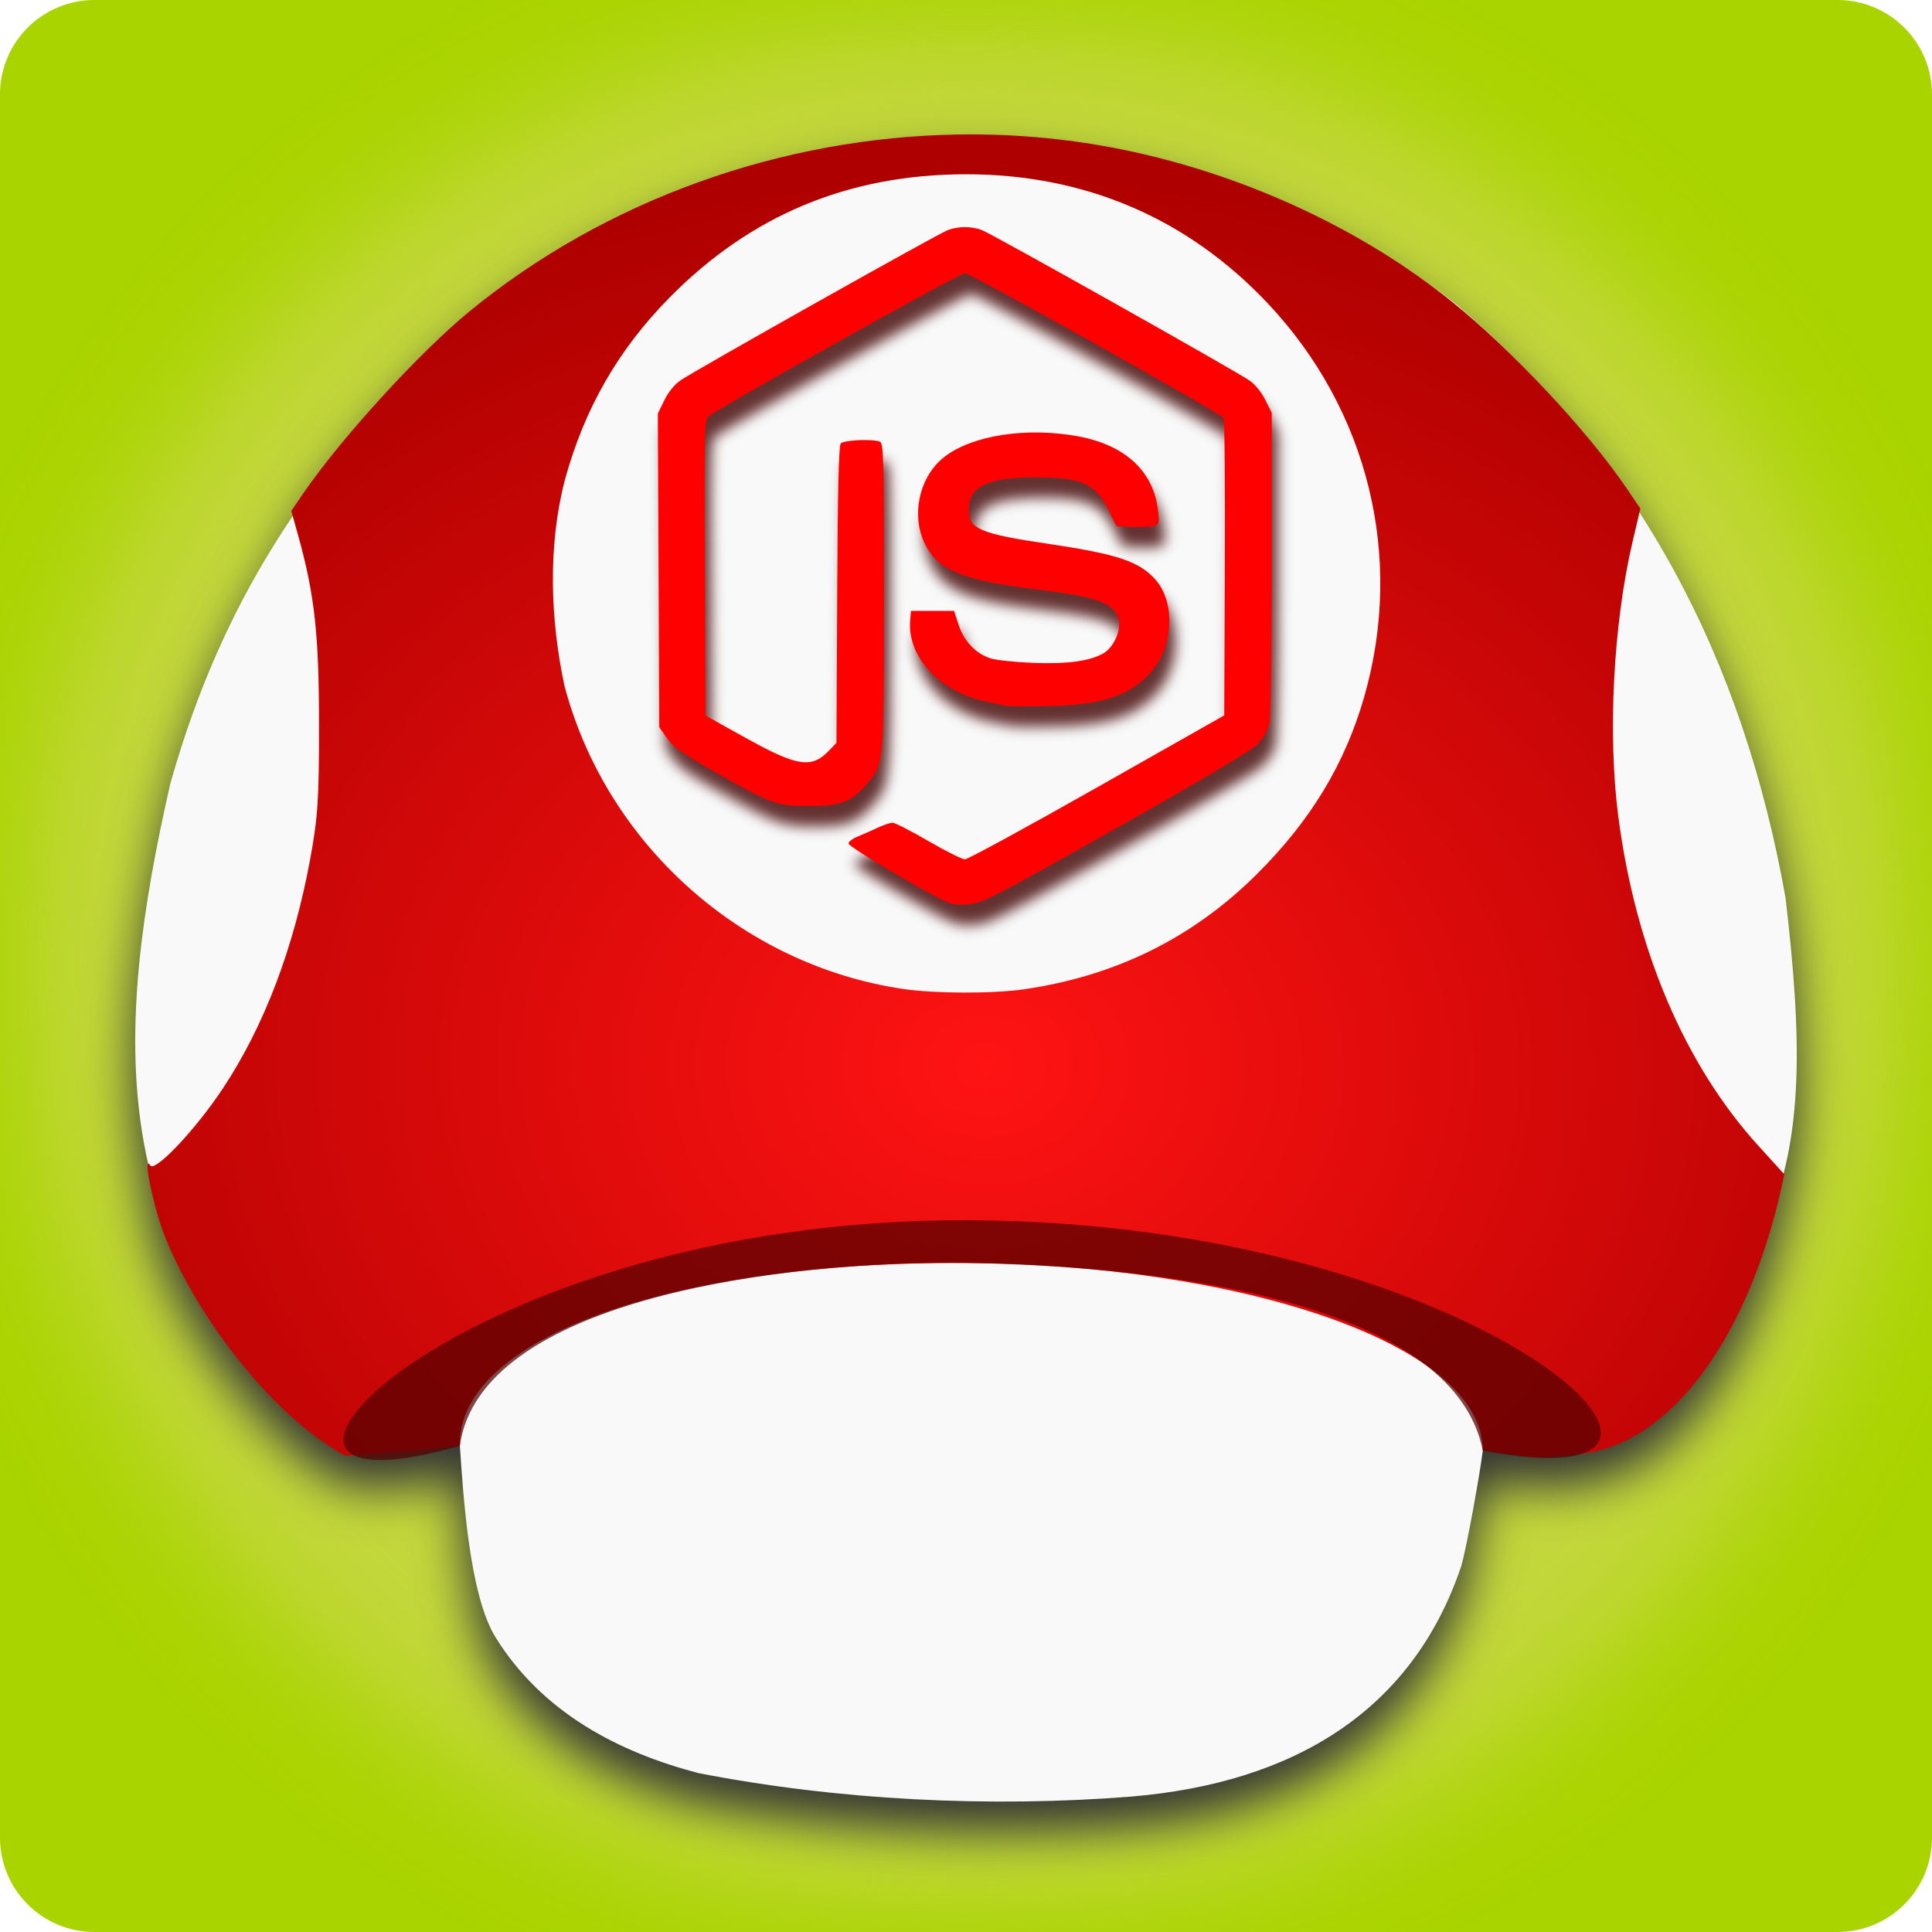
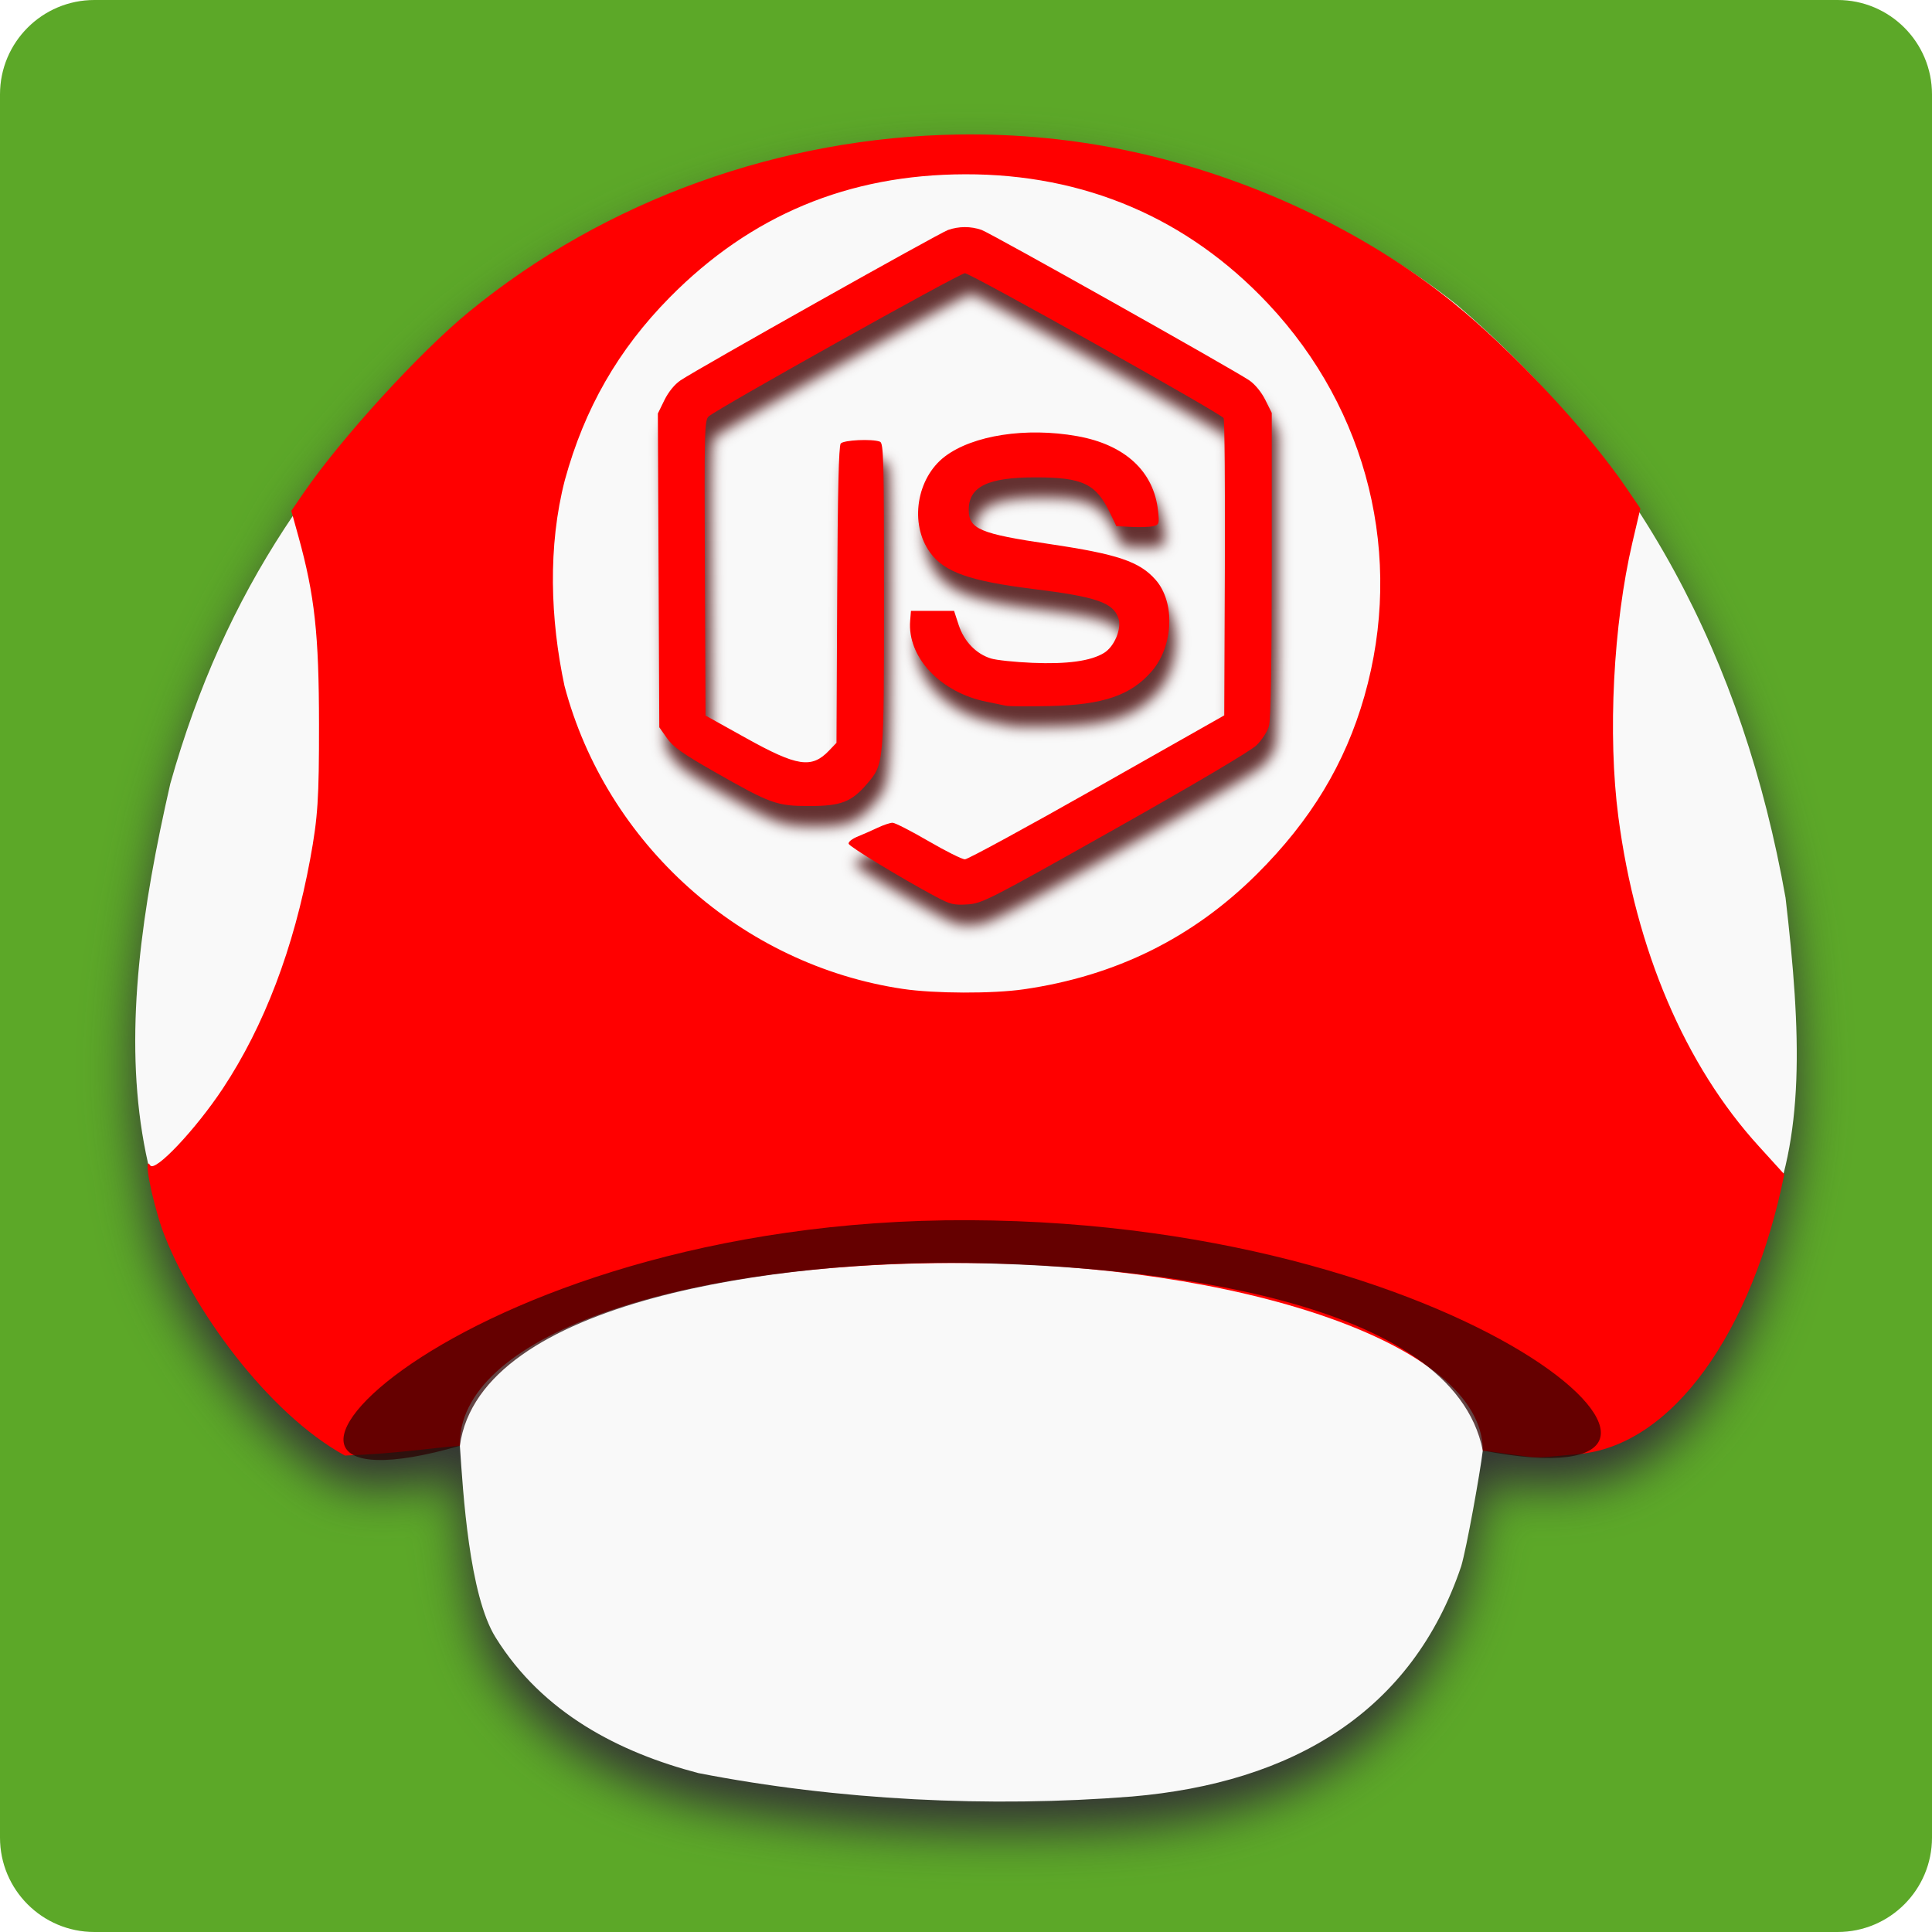
- <svg xmlns="http://www.w3.org/2000/svg" xmlns:xlink="http://www.w3.org/1999/xlink" id="svg3318" width="500" height="500" version="1.0">
+ <svg xmlns="http://www.w3.org/2000/svg" id="svg3318" width="500" height="500" version="1.0">
  <defs id="defs3321">
-     <linearGradient id="linearGradient4362">
-       <stop style="stop-color:#ff1313;stop-opacity:1" offset="0" id="stop4364" />
-       <stop style="stop-color:#ae0000;stop-opacity:1" offset="1" id="stop4366" />
-     </linearGradient>
-     <filter style="color-interpolation-filters:sRGB" id="filter4268" x="-0.072" width="1.144" y="-0.072" height="1.144">
-       <feGaussianBlur stdDeviation="31.583" id="feGaussianBlur4270" />
-     </filter>
    <filter style="color-interpolation-filters:sRGB" id="filter4278" x="-0.025" width="1.05" y="-0.023" height="1.046">
      <feGaussianBlur stdDeviation="3.519" id="feGaussianBlur4280" />
    </filter>
-     <radialGradient xlink:href="#linearGradient4362" id="radialGradient4368" cx="267.992" cy="232.284" fx="267.992" fy="232.284" r="211.797" gradientTransform="matrix(1.336082,0.02072671,-0.01708667,1.102215,-79.06091,-36.30571)" gradientUnits="userSpaceOnUse" />
    <filter style="color-interpolation-filters:sRGB" id="filter4205" x="-0.036" width="1.072" y="-0.036" height="1.072">
      <feGaussianBlur stdDeviation="6.461" id="feGaussianBlur4207" />
    </filter>
  </defs>
  <g id="g4183" transform="translate(-21.98473,47.32818)">
-     <rect ry="24.427" y="-47.328" x="21.985" height="500" width="500" id="rect3338" style="fill:#aad400" />
-     <rect style="fill:#d5da6a;fill-opacity:0.562;filter:url(#filter4268)" id="rect4221" width="1052.763" height="1052.763" x="988.986" y="-1380.318" ry="526.381" transform="matrix(0.4649838,0,0,0.4649838,-432.6324,599.7344)" />
+     <rect ry="24.427" y="-47.328" x="21.985" height="500" width="500" id="rect3338" style="fill:#5ca828;fill-opacity:1" />
    <g id="g4209" transform="translate(2.252225,-2)">
      <g style="fill:#333333;filter:url(#filter4205)" transform="translate(-0.2727178,12.7274)" id="g4171">
        <path style="fill:#333333;fill-opacity:1" d="M 268.425,-14.619 C 222.524,-13.912 176.88,1.99 141.221,30.824 102.896,67.196 78.279,101.886 64.083,152.287 c -14.813,64.838 -17.302,121.125 38.131,165.698 14.802,1.492 30.7,3.245 36.803,5.677 0.836,12.184 2.399,38.624 9.244,49.586 12.212,19.666 32.12,29.777 52.453,35.11 36.076,7.043 75.482,8.992 112.218,6.073 41.774,-3.559 72.573,-22.032 85.236,-59.614 1.424,-4.796 4.884,-24.141 5.585,-29.924 82.32,-34.556 86.526,-72.842 78.352,-143.056 -10.982,-61.74 -37.631,-112.976 -85.145,-153.521 -22.975,-18.253 -52.438,-31.882 -82.909,-38.463 -14.99,-3.237 -30.323,-4.707 -45.624,-4.472 z" id="path4173" />
        <path style="fill:#333333;fill-opacity:1" d="M 268.005,-15.697 C 222.316,-14.983 176.818,1.103 141.375,30.187 128.472,40.775 108.205,62.994 98.46,77.222 l -3.063,4.477 1.838,6.622 c 4.226,15.279 5.31,25.349 5.33,48.589 0.016,19.273 -0.3,24.11 -2.267,34.817 -4.247,23.12 -11.896,43.249 -22.606,59.438 -7.008,10.592 -17.611,21.825 -18.808,19.927 -1.851,-2.936 0.264,8.309 3.124,16.632 7.497,20.257 27.271,47.505 47.251,58.463 13.641,-0.489 23.2,-2.069 29.757,-2.525 -0.656,-27.672 54.451,-47.734 130.903,-47.311 69.839,0.386 133.844,20.475 133.832,48.542 17.204,2.159 10.512,2.126 24.631,0.923 24.597,-2.095 45.195,-31.883 53.398,-72.424 l -6.555,-7.212 c -19.123,-20.962 -31.872,-50.832 -36.39,-85.272 -2.785,-21.234 -1.322,-49.838 3.645,-71.065 l 2.052,-8.735 -3.523,-5.192 c -10.077,-14.849 -29.678,-35.802 -45.151,-48.278 -22.771,-18.36 -52.14,-32.182 -82.46,-38.828 -14.903,-3.267 -30.166,-4.746 -45.396,-4.508 z m 1.746,10.29 c 30.902,-0.072 57.602,11.339 78.447,33.512 25.903,27.554 35.214,65.482 24.903,101.592 -4.981,17.444 -13.861,32.129 -27.813,46.009 -16.6,16.513 -36.523,26.366 -60.313,29.812 -8.098,1.173 -23.112,1.115 -31.275,-0.093 -41.77,-6.183 -76.785,-37.527 -87.606,-78.432 -3.673,-17.22 -4.344,-36.105 0.092,-53.252 5.07,-18.514 13.8,-33.758 27.109,-47.252 21.007,-21.3 46.239,-31.825 76.456,-31.895 z" id="path4175" />
        <path id="path4177" d="m 139.017,323.661 c 5.192,-37.939 83.874,-48.061 131.335,-47.311 47.461,0.751 125.591,9.112 133.4,48.542 76.419,14.638 1.075,-59.063 -132.964,-59.615 -134.039,-0.552 -206.686,79.994 -131.77,58.383 z" style="fill:#333333;fill-opacity:0.726;fill-rule:evenodd;stroke:none;stroke-width:1.7;stroke-linecap:butt;stroke-linejoin:miter;stroke-miterlimit:4;stroke-dasharray:none;stroke-opacity:1" />
      </g>
      <g transform="translate(-0.272705,5.181857)" id="g4166">
        <path id="path3460" d="M 268.425,-14.619 C 222.524,-13.912 176.88,1.99 141.221,30.824 102.896,67.196 78.279,101.886 64.083,152.287 c -14.813,64.838 -17.302,121.125 38.131,165.698 14.802,1.492 30.7,3.245 36.803,5.677 0.836,12.184 2.399,38.624 9.244,49.586 12.212,19.666 32.12,29.777 52.453,35.11 36.076,7.043 75.482,8.992 112.218,6.073 41.774,-3.559 72.573,-22.032 85.236,-59.614 1.424,-4.796 4.884,-24.141 5.585,-29.924 82.32,-34.556 86.526,-72.842 78.352,-143.056 -10.982,-61.74 -37.631,-112.976 -85.145,-153.521 -22.975,-18.253 -52.438,-31.882 -82.909,-38.463 -14.99,-3.237 -30.323,-4.707 -45.624,-4.472 z" style="fill:#f9f9f9;fill-opacity:1" />
-         <path id="path3335" d="M 268.005,-15.697 C 222.316,-14.983 176.818,1.103 141.375,30.187 128.472,40.775 108.205,62.994 98.46,77.222 l -3.063,4.477 1.838,6.622 c 4.226,15.279 5.31,25.349 5.33,48.589 0.016,19.273 -0.3,24.11 -2.267,34.817 -4.247,23.12 -11.896,43.249 -22.606,59.438 -7.008,10.592 -17.611,21.825 -18.808,19.927 -1.851,-2.936 0.264,8.309 3.124,16.632 7.497,20.257 27.271,47.505 47.251,58.463 13.641,-0.489 23.2,-2.069 29.757,-2.525 -0.656,-27.672 54.451,-47.734 130.903,-47.311 69.839,0.386 133.844,20.475 133.832,48.542 17.204,2.159 10.512,2.126 24.631,0.923 24.597,-2.095 45.195,-31.883 53.398,-72.424 l -6.555,-7.212 c -19.123,-20.962 -31.872,-50.832 -36.39,-85.272 -2.785,-21.234 -1.322,-49.838 3.645,-71.065 l 2.052,-8.735 -3.523,-5.192 c -10.077,-14.849 -29.678,-35.802 -45.151,-48.278 -22.771,-18.36 -52.14,-32.182 -82.46,-38.828 -14.903,-3.267 -30.166,-4.746 -45.396,-4.508 z m 1.746,10.29 c 30.902,-0.072 57.602,11.339 78.447,33.512 25.903,27.554 35.214,65.482 24.903,101.592 -4.981,17.444 -13.861,32.129 -27.813,46.009 -16.6,16.513 -36.523,26.366 -60.313,29.812 -8.098,1.173 -23.112,1.115 -31.275,-0.093 -41.77,-6.183 -76.785,-37.527 -87.606,-78.432 -3.673,-17.22 -4.344,-36.105 0.092,-53.252 5.07,-18.514 13.8,-33.758 27.109,-47.252 21.007,-21.3 46.239,-31.825 76.456,-31.895 z" style="fill:url(#radialGradient4368);fill-opacity:1" />
-         <path style="fill:#550000;fill-opacity:0.726;fill-rule:evenodd;stroke:none;stroke-width:1.7;stroke-linecap:butt;stroke-linejoin:miter;stroke-miterlimit:4;stroke-dasharray:none;stroke-opacity:1" d="m 139.017,323.661 c 5.192,-37.939 83.874,-48.061 131.335,-47.311 47.461,0.751 125.591,9.112 133.4,48.542 76.419,14.638 1.075,-59.063 -132.964,-59.615 -134.039,-0.552 -206.686,79.994 -131.77,58.383 z" id="path4148" />
+         <path id="path3335" d="M 268.005,-15.697 C 222.316,-14.983 176.818,1.103 141.375,30.187 128.472,40.775 108.205,62.994 98.46,77.222 l -3.063,4.477 1.838,6.622 c 4.226,15.279 5.31,25.349 5.33,48.589 0.016,19.273 -0.3,24.11 -2.267,34.817 -4.247,23.12 -11.896,43.249 -22.606,59.438 -7.008,10.592 -17.611,21.825 -18.808,19.927 -1.851,-2.936 0.264,8.309 3.124,16.632 7.497,20.257 27.271,47.505 47.251,58.463 13.641,-0.489 23.2,-2.069 29.757,-2.525 -0.656,-27.672 54.451,-47.734 130.903,-47.311 69.839,0.386 133.844,20.475 133.832,48.542 17.204,2.159 10.512,2.126 24.631,0.923 24.597,-2.095 45.195,-31.883 53.398,-72.424 l -6.555,-7.212 c -19.123,-20.962 -31.872,-50.832 -36.39,-85.272 -2.785,-21.234 -1.322,-49.838 3.645,-71.065 l 2.052,-8.735 -3.523,-5.192 c -10.077,-14.849 -29.678,-35.802 -45.151,-48.278 -22.771,-18.36 -52.14,-32.182 -82.46,-38.828 -14.903,-3.267 -30.166,-4.746 -45.396,-4.508 z m 1.746,10.29 c 30.902,-0.072 57.602,11.339 78.447,33.512 25.903,27.554 35.214,65.482 24.903,101.592 -4.981,17.444 -13.861,32.129 -27.813,46.009 -16.6,16.513 -36.523,26.366 -60.313,29.812 -8.098,1.173 -23.112,1.115 -31.275,-0.093 -41.77,-6.183 -76.785,-37.527 -87.606,-78.432 -3.673,-17.22 -4.344,-36.105 0.092,-53.252 5.07,-18.514 13.8,-33.758 27.109,-47.252 21.007,-21.3 46.239,-31.825 76.456,-31.895 z" style="fill:#ff0000;fill-opacity:1" />
+         <path style="fill:#2b0000;fill-opacity:0.726;fill-rule:evenodd;stroke:none;stroke-width:1.7;stroke-linecap:butt;stroke-linejoin:miter;stroke-miterlimit:4;stroke-dasharray:none;stroke-opacity:1" d="m 139.017,323.661 c 5.192,-37.939 83.874,-48.061 131.335,-47.311 47.461,0.751 125.591,9.112 133.4,48.542 76.419,14.638 1.075,-59.063 -132.964,-59.615 -134.039,-0.552 -206.686,79.994 -131.77,58.383 z" id="path4148" />
      </g>
    </g>
    <g id="g4197">
      <path transform="matrix(0.474941,0,0,0.474941,-449.7252,608.2412)" id="path4272" d="m 1506.247,-880.668 c -18.696,-10.021 -46.691,-27.019 -47.247,-28.686 -0.324,-0.972 1.774,-2.684 4.795,-3.913 2.954,-1.202 7.931,-3.397 11.06,-4.878 3.129,-1.481 6.763,-2.692 8.076,-2.692 1.313,0 10.087,4.484 19.498,9.965 9.411,5.481 18.376,9.967 19.922,9.97 1.546,0.003 33.974,-17.647 72.064,-39.221 l 69.254,-39.225 0.335,-80.24 c 0.184,-44.132 -0.131,-80.928 -0.7,-81.769 -1.834,-2.711 -137.959,-78.93 -140.966,-78.93 -2.853,0 -134.778,73.74 -139.59,78.024 -2.301,2.049 -2.437,7.378 -2.099,82.601 l 0.361,80.411 22.042,12.263 c 27.924,15.536 35.773,16.732 45.204,6.889 l 4.118,-4.298 0.383,-80.616 c 0.266,-55.975 0.853,-81.181 1.921,-82.467 1.588,-1.914 17.099,-2.642 21.37,-1.003 1.984,0.761 2.213,9.442 2.213,83.704 0,92.21 0.026,91.917 -9.214,102.713 -8.471,9.897 -14.221,12.12 -31.365,12.126 -17.881,0.006 -21.111,-1.156 -51.774,-18.629 -17.361,-9.893 -22.527,-13.549 -25.887,-18.32 l -4.198,-5.96 -0.392,-85.488 -0.392,-85.488 3.555,-7.266 c 2.19,-4.476 5.564,-8.621 8.787,-10.796 9.249,-6.24 140.899,-80.247 145.774,-81.947 5.95,-2.074 12.379,-2.088 18.257,-0.038 4.811,1.677 136.825,75.859 145.853,81.958 3.105,2.097 6.63,6.381 8.746,10.627 l 3.545,7.113 -0.01,82.634 c -0.01,53.859 -0.524,84.493 -1.49,87.972 -0.816,2.938 -3.858,7.657 -6.767,10.495 -3.182,3.105 -33.907,21.279 -77.22,45.677 -68.868,38.793 -72.294,40.544 -80.331,41.063 -7.468,0.482 -9.402,0.003 -17.491,-4.333 z m 38.481,-103.923 c -1.539,-0.352 -6.262,-1.328 -10.495,-2.167 -25.172,-4.991 -43.364,-24.279 -41.716,-44.232 l 0.437,-5.29 11.751,0 11.751,0 2.508,7.696 c 2.911,8.932 9.491,15.755 17.586,18.235 2.959,0.906 13.119,1.974 22.578,2.372 18.99,0.799 31.822,-0.974 39.029,-5.394 5.674,-3.48 9.733,-13.234 7.853,-18.873 -2.849,-8.547 -11.923,-11.692 -45.89,-15.906 -35.193,-4.366 -48.971,-9.216 -56.78,-19.99 -11.278,-15.558 -7.41,-40.501 8.109,-52.281 15.248,-11.574 44.28,-16.042 72.06,-11.088 26.136,4.66 41.863,19.227 44.093,40.838 0.714,6.915 0.552,7.418 -2.635,8.218 -1.867,0.469 -7.147,0.659 -11.732,0.424 l -8.338,-0.428 -3.498,-7.261 c -7.651,-15.881 -14.883,-19.325 -40.58,-19.325 -26.031,0 -36.382,5.03 -36.382,17.68 0,10.477 6.031,13.028 44.16,18.677 36.996,5.481 48.931,9.513 57.688,19.487 10.701,12.188 9.748,35.934 -1.992,49.65 -11.365,13.278 -26.521,18.476 -55.779,19.13 -11.544,0.258 -22.249,0.181 -23.788,-0.172 z" style="opacity:1;fill:#501616;fill-opacity:0.876;stroke:none;stroke-width:6.317;stroke-linecap:butt;stroke-linejoin:round;stroke-miterlimit:4;stroke-dasharray:none;stroke-opacity:1;filter:url(#filter4278)" />
      <path style="fill:#ff0000;fill-opacity:1;stroke:none;stroke-width:6.317;stroke-linecap:butt;stroke-linejoin:round;stroke-miterlimit:4;stroke-dasharray:none;stroke-opacity:1" d="m 264.054,184.676 c -8.879,-4.76 -22.175,-12.832 -22.439,-13.624 -0.154,-0.461 0.843,-1.275 2.277,-1.858 1.403,-0.571 3.767,-1.613 5.253,-2.317 1.486,-0.703 3.212,-1.279 3.836,-1.279 0.623,0 4.791,2.13 9.26,4.733 4.47,2.603 8.728,4.734 9.462,4.735 0.734,0.001 16.136,-8.381 34.226,-18.628 l 32.892,-18.63 0.159,-38.109 c 0.087,-20.96 -0.062,-38.436 -0.332,-38.835 -0.871,-1.287 -65.522,-37.487 -66.951,-37.487 -1.355,0 -64.012,35.022 -66.297,37.057 -1.093,0.973 -1.157,3.504 -0.997,39.23 l 0.172,38.19 10.469,5.824 c 13.262,7.379 16.99,7.947 21.469,3.272 l 1.956,-2.041 0.182,-38.288 c 0.126,-26.585 0.405,-38.556 0.912,-39.167 0.754,-0.909 8.121,-1.255 10.149,-0.476 0.942,0.362 1.051,4.485 1.051,39.754 0,43.794 0.012,43.655 -4.376,48.782 -4.023,4.7 -6.754,5.756 -14.897,5.759 -8.492,0.003 -10.027,-0.549 -24.59,-8.848 -8.245,-4.699 -10.699,-6.435 -12.295,-8.701 l -1.994,-2.831 -0.186,-40.602 -0.186,-40.602 1.688,-3.451 c 1.04,-2.126 2.643,-4.095 4.174,-5.128 4.393,-2.964 66.919,-38.113 69.234,-38.92 2.826,-0.985 5.879,-0.991 8.671,-0.018 2.285,0.796 64.984,36.029 69.271,38.925 1.474,0.996 3.149,3.031 4.154,5.047 l 1.683,3.378 -0.005,39.246 c -0.005,25.58 -0.249,40.129 -0.708,41.781 -0.388,1.395 -1.832,3.636 -3.214,4.984 -1.511,1.475 -16.104,10.106 -36.675,21.694 -32.708,18.424 -34.335,19.256 -38.153,19.502 -3.547,0.229 -4.465,0.001 -8.307,-2.058 z m 18.276,-49.358 c -0.731,-0.167 -2.974,-0.63 -4.984,-1.029 -11.955,-2.37 -20.595,-11.531 -19.813,-21.007 l 0.207,-2.512 5.581,0 5.581,0 1.191,3.655 c 1.382,4.242 4.508,7.483 8.352,8.661 1.405,0.431 6.231,0.937 10.723,1.127 9.019,0.38 15.113,-0.463 18.536,-2.562 2.695,-1.653 4.623,-6.285 3.73,-8.964 -1.353,-4.059 -5.663,-5.553 -21.795,-7.555 -16.714,-2.074 -23.258,-4.377 -26.967,-9.494 -5.357,-7.389 -3.519,-19.235 3.851,-24.83 7.242,-5.497 21.03,-7.619 34.224,-5.266 12.413,2.213 19.882,9.131 20.942,19.396 0.339,3.284 0.262,3.523 -1.251,3.903 -0.887,0.223 -3.394,0.313 -5.572,0.201 l -3.96,-0.203 -1.661,-3.449 c -3.634,-7.542 -7.069,-9.178 -19.273,-9.178 -12.363,0 -17.279,2.389 -17.279,8.397 0,4.976 2.864,6.188 20.973,8.871 17.571,2.603 23.24,4.518 27.399,9.255 5.082,5.788 4.63,17.066 -0.946,23.581 -5.398,6.306 -12.596,8.775 -26.492,9.085 -5.483,0.123 -10.567,0.086 -11.298,-0.082 z" id="path3425" />
    </g>
  </g>
</svg>
